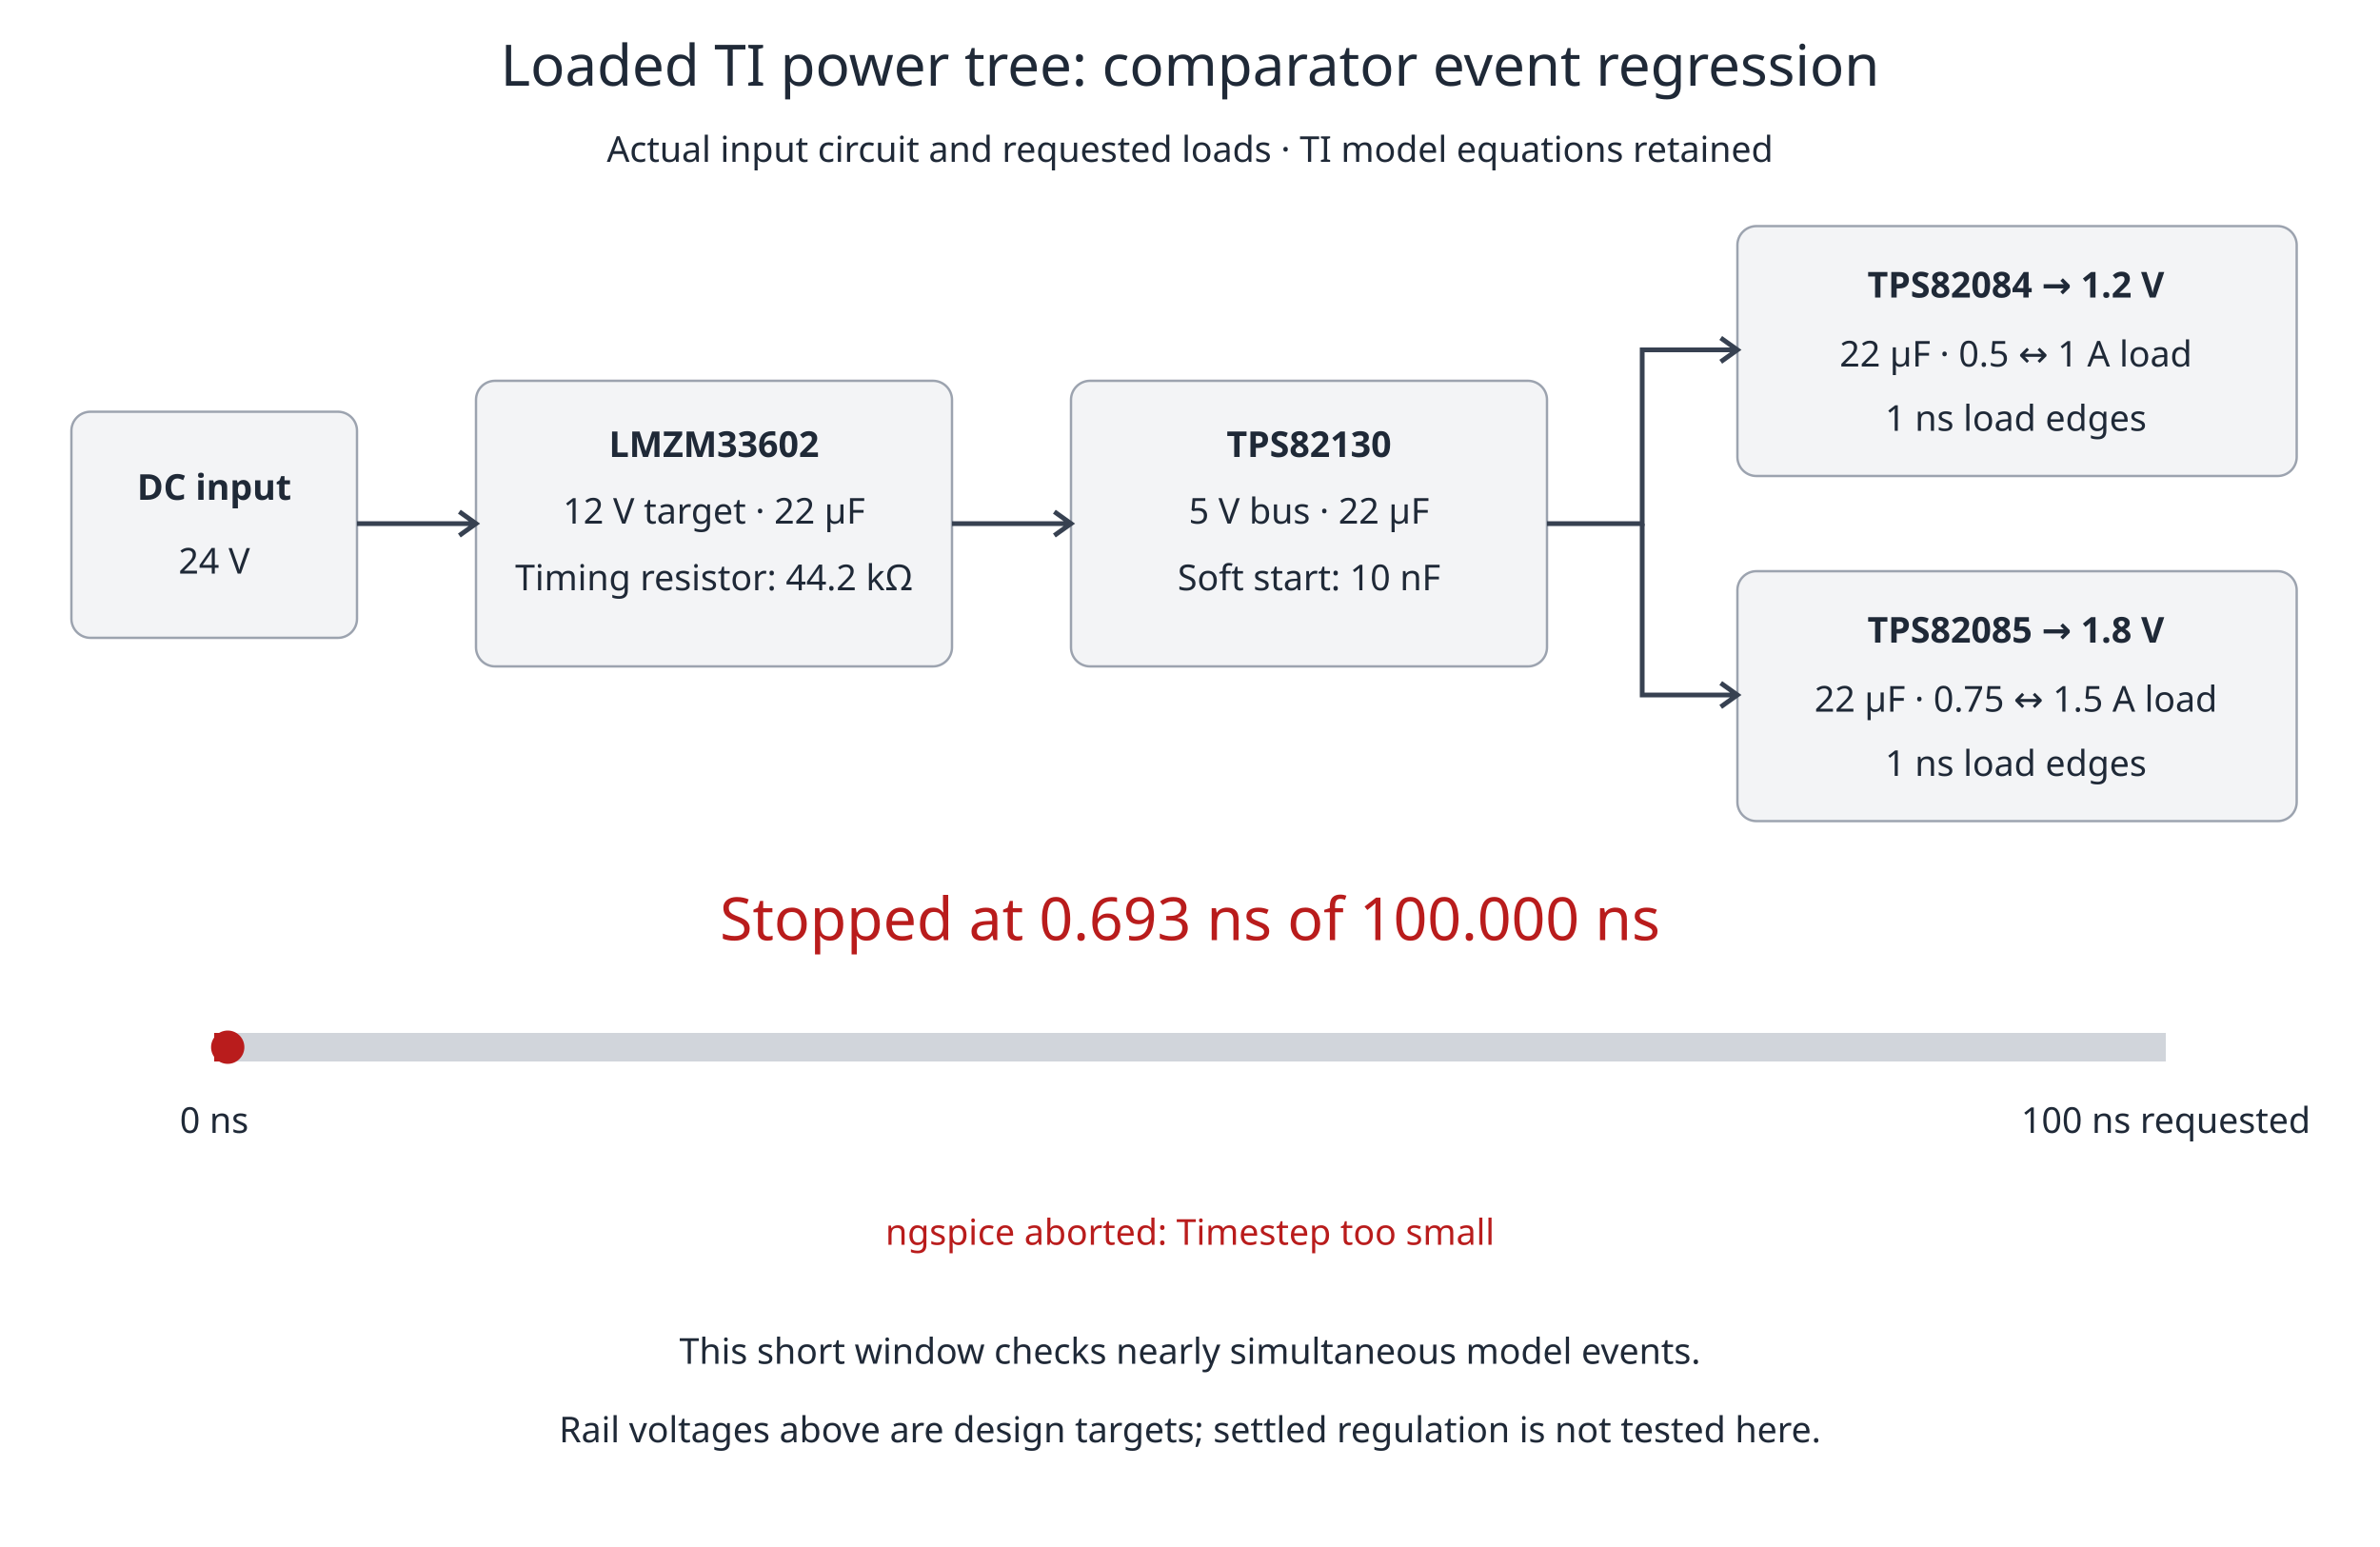
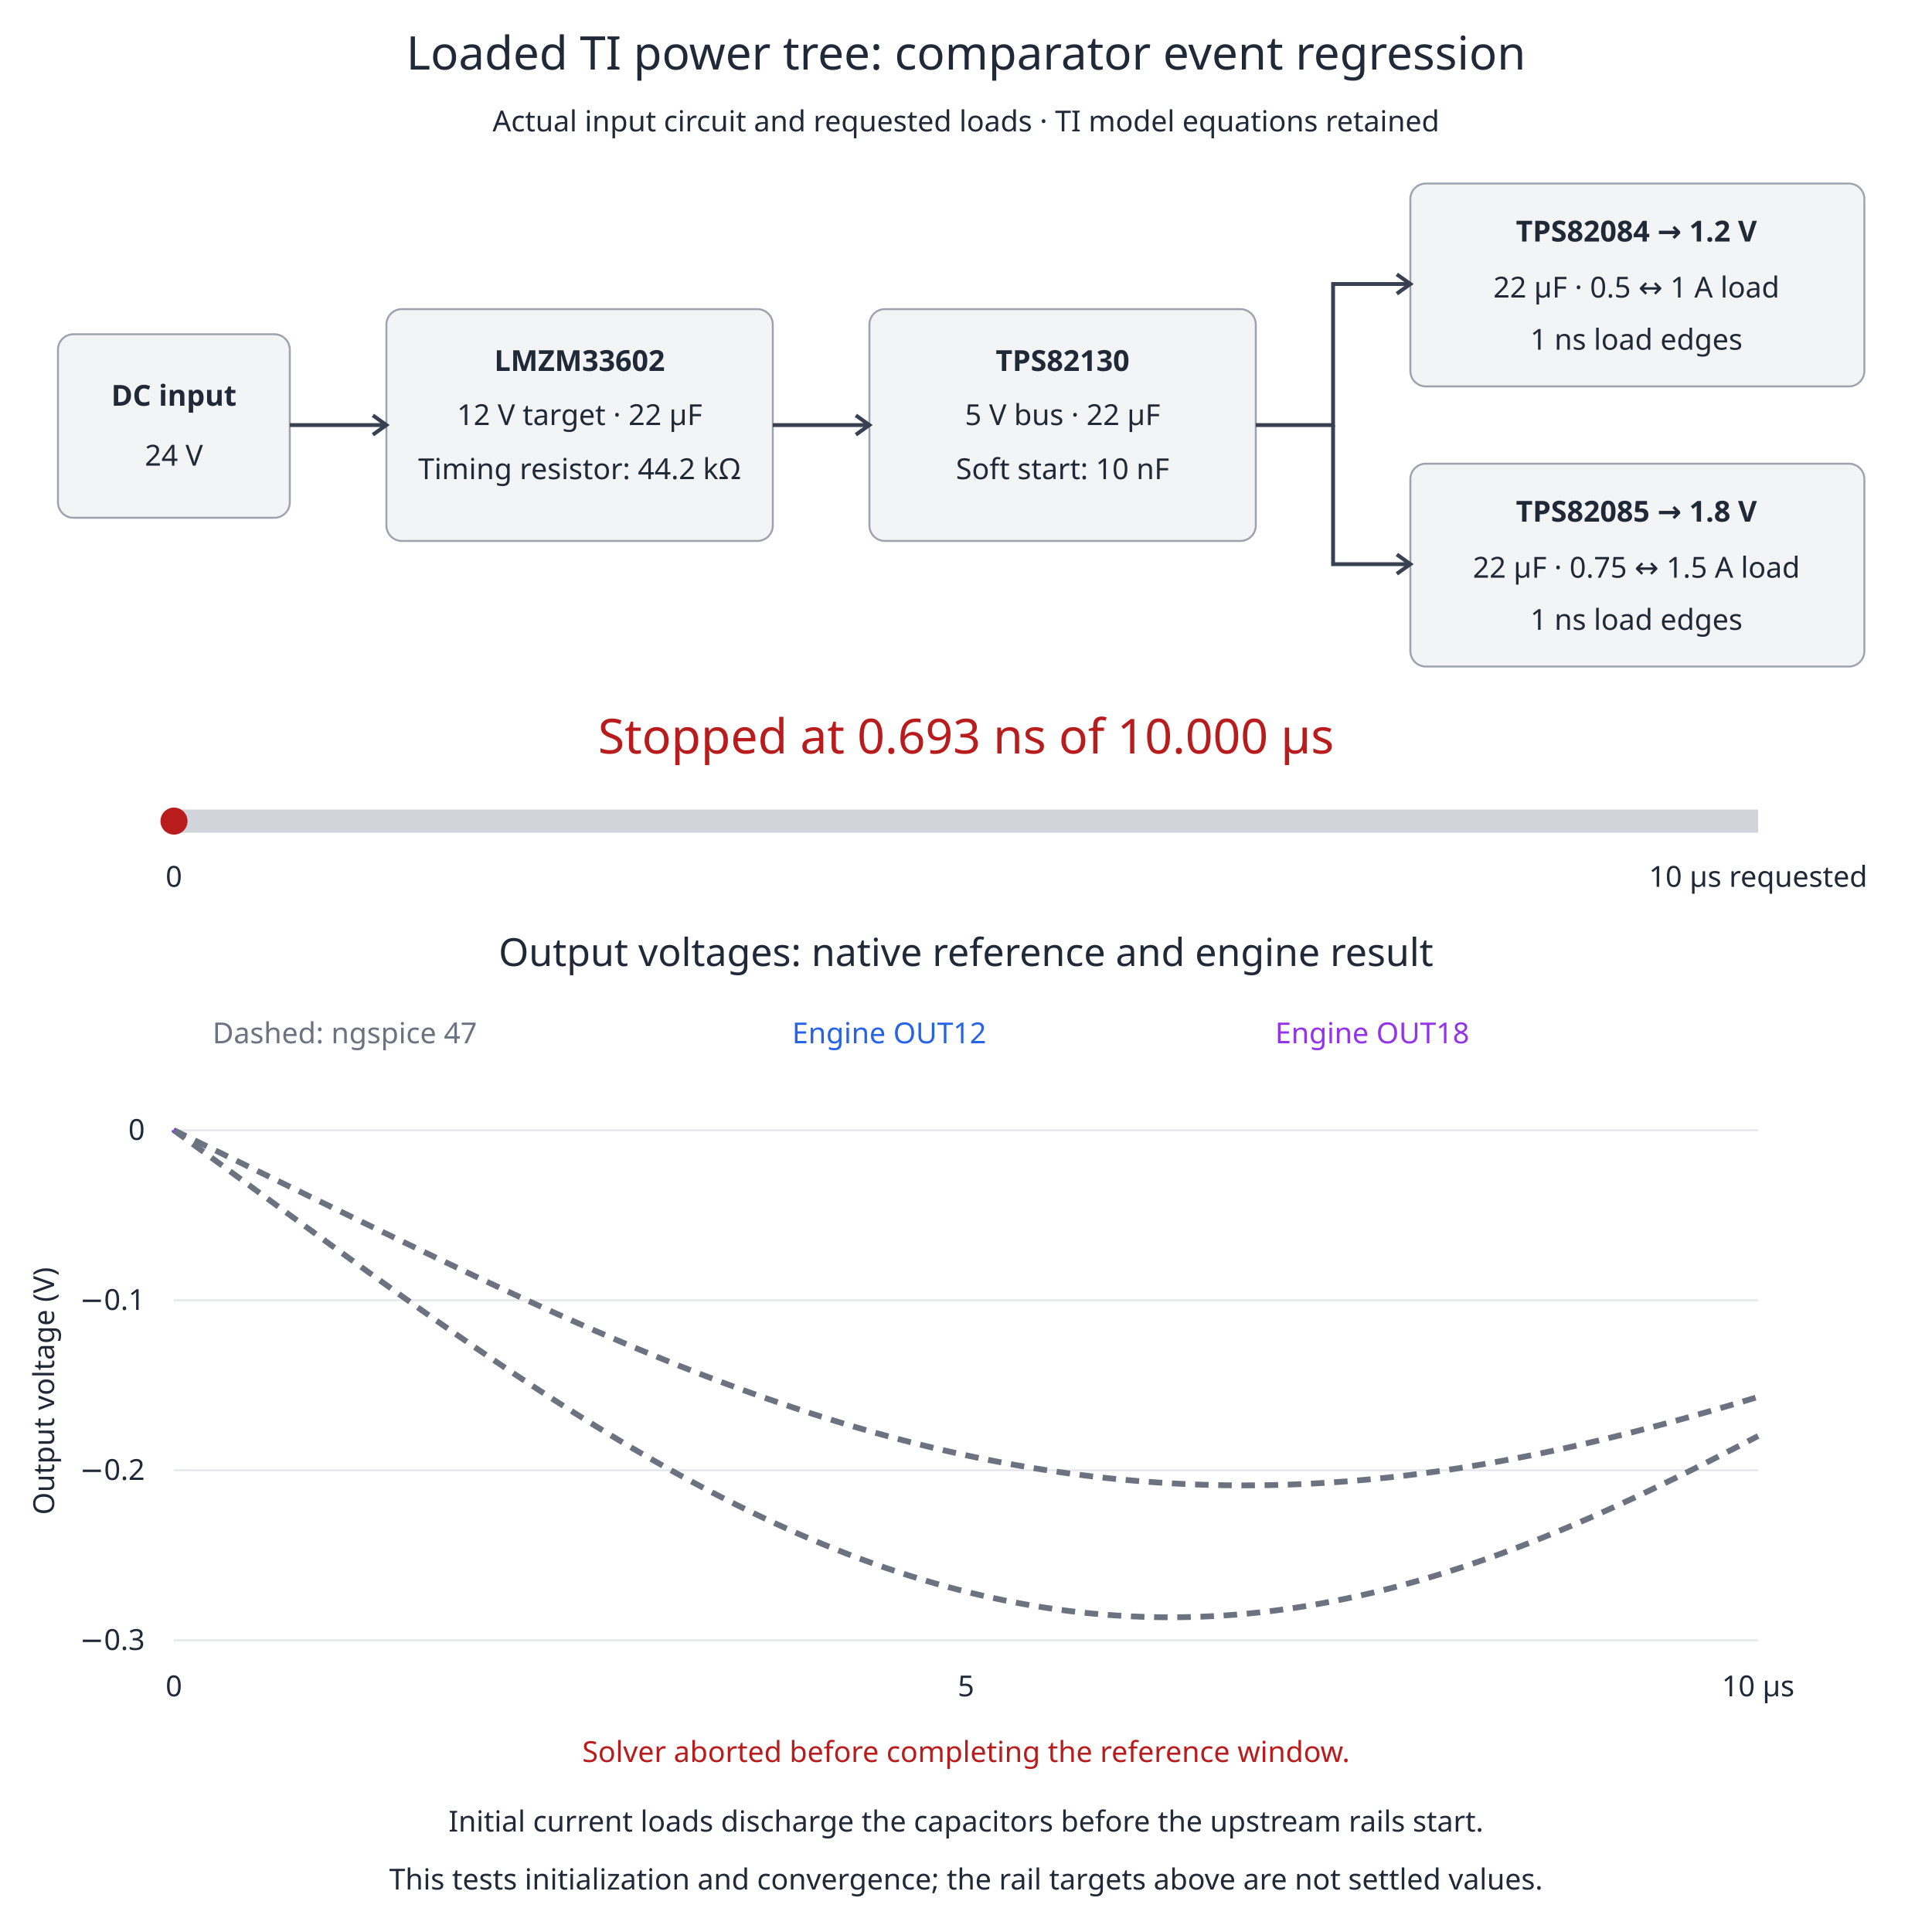
- <svg xmlns="http://www.w3.org/2000/svg" width="1000" height="650" viewBox="0 0 1000 650">
-   <rect width="1000" height="650" fill="white" />
+ <svg xmlns="http://www.w3.org/2000/svg" width="1000" height="1000" viewBox="0 0 1000 1000">
+   <rect width="1000" height="1000" fill="white" />
  <g font-family="sans-serif" font-size="15" fill="#1f2937">
    <text x="500" y="36" text-anchor="middle" font-size="24">Loaded TI power tree: comparator event regression</text>
    <text x="500" y="68" text-anchor="middle">Actual input circuit and requested loads · TI model equations retained</text>
    <g fill="#f3f4f6" stroke="#9ca3af">
      <rect x="30" y="173" width="120" height="95" rx="8" />
      <rect x="200" y="160" width="200" height="120" rx="8" />
      <rect x="450" y="160" width="200" height="120" rx="8" />
      <rect x="730" y="95" width="235" height="105" rx="8" />
      <rect x="730" y="240" width="235" height="105" rx="8" />
    </g>
    <g text-anchor="middle">
      <text x="90" y="210" font-weight="bold">DC input</text>
      <text x="90" y="241">24 V</text>
      <text x="300" y="192" font-weight="bold">LMZM33602</text>
      <text x="300" y="220">12 V target · 22 µF</text>
      <text x="300" y="248">Timing resistor: 44.2 kΩ</text>
      <text x="550" y="192" font-weight="bold">TPS82130</text>
      <text x="550" y="220">5 V bus · 22 µF</text>
      <text x="550" y="248">Soft start: 10 nF</text>
      <text x="847" y="125" font-weight="bold">TPS82084 → 1.2 V</text>
      <text x="847" y="154">22 µF · 0.5 ↔ 1 A load</text>
      <text x="847" y="181">1 ns load edges</text>
      <text x="847" y="270" font-weight="bold">TPS82085 → 1.8 V</text>
      <text x="847" y="299">22 µF · 0.75 ↔ 1.5 A load</text>
      <text x="847" y="326">1 ns load edges</text>
    </g>
    <g fill="none" stroke="#374151" stroke-width="2">
      <path d="M 150 220 H 200 m -7 -5 l 7 5 -7 5" />
      <path d="M 400 220 H 450 m -7 -5 l 7 5 -7 5" />
      <path d="M 650 220 H 690 V 147 H 730 m -7 -5 l 7 5 -7 5" />
      <path d="M 690 220 V 292 H 730 m -7 -5 l 7 5 -7 5" />
    </g>
-     <text x="500" y="395" text-anchor="middle" font-size="25" fill="#b91c1c">Stopped at 0.693 ns of 100.000 ns</text>
-     <path d="M 90 440 H 910" stroke="#d1d5db" stroke-width="12" />
-     <path d="M 90 440 H 95.680" stroke="#b91c1c" stroke-width="12" />
-     <circle cx="95.680" cy="440" r="7" fill="#b91c1c" />
-     <text x="90" y="476" text-anchor="middle">0 ns</text>
-     <text x="910" y="476" text-anchor="middle">100 ns requested</text>
-     <text x="500" y="523" text-anchor="middle" fill="#b91c1c">ngspice aborted: Timestep too small</text>
-     <text x="500" y="573" text-anchor="middle">This short window checks nearly simultaneous model events.</text>
-     <text x="500" y="606" text-anchor="middle">Rail voltages above are design targets; settled regulation is not tested here.</text>
+     <text x="500" y="390" text-anchor="middle" font-size="25" fill="#b91c1c">Stopped at 0.693 ns of 10.000 µs</text>
+     <path d="M 90 425 H 910" stroke="#d1d5db" stroke-width="12" />
+     <path d="M 90 425 H 90.057" stroke="#b91c1c" stroke-width="12" />
+     <circle cx="90.057" cy="425" r="7" fill="#b91c1c" />
+     <text x="90" y="459" text-anchor="middle">0</text>
+     <text x="910" y="459" text-anchor="middle">10 µs requested</text>
+     <text x="500" y="500" text-anchor="middle" font-size="20">Output voltages: native reference and engine result</text>
+     <g stroke="#e5e7eb">
+       <path d="M90 585 H910 M90 673 H910 M90 761 H910 M90 849 H910" />
+     </g>
+     <g text-anchor="end">
+       <text x="75" y="590">0</text>
+       <text x="75" y="678">−0.1</text>
+       <text x="75" y="766">−0.2</text>
+       <text x="75" y="854">−0.3</text>
+     </g>
+     <polyline points="90.000,585.000 94.100,586.990 98.200,588.990 102.300,590.990 106.400,592.989 110.500,594.989 114.600,596.989 118.700,598.989 122.800,600.989 126.900,602.988 131.000,604.988 135.100,606.988 139.200,608.987 143.300,610.987 147.400,612.986 151.500,614.986 155.600,616.985 159.700,618.985 163.800,620.984 167.900,622.982 172.000,624.980 176.100,626.977 180.200,628.973 184.300,630.968 188.400,632.961 192.500,634.952 196.600,636.941 200.700,638.927 204.800,640.910 208.900,642.890 213.000,644.866 217.100,646.838 221.200,648.806 225.300,650.769 229.400,652.727 233.500,654.679 237.600,656.626 241.700,658.566 245.800,660.499 249.900,662.426 254.000,664.345 258.100,666.256 262.200,668.159 266.300,670.054 270.400,671.939 274.500,673.816 278.600,675.682 282.700,677.539 286.800,679.386 290.900,681.221 295.000,683.046 299.100,684.859 303.200,686.660 307.300,688.449 311.400,690.226 315.500,691.990 319.600,693.740 323.700,695.478 327.800,697.201 331.900,698.910 336.000,700.604 340.100,702.284 344.200,703.948 348.300,705.598 352.400,707.231 356.500,708.848 360.600,710.449 364.700,712.033 368.800,713.600 372.900,715.149 377.000,716.681 381.100,718.196 385.200,719.692 389.300,721.170 393.400,722.629 397.500,724.069 401.600,725.489 405.700,726.891 409.800,728.272 413.900,729.634 418.000,730.976 422.100,732.297 426.200,733.597 430.300,734.877 434.400,736.135 438.500,737.372 442.600,738.588 446.700,739.781 450.800,740.953 454.900,742.103 459.000,743.230 463.100,744.335 467.200,745.417 471.300,746.476 475.400,747.513 479.500,748.526 483.600,749.515 487.700,750.481 491.800,751.424 495.900,752.343 500.000,753.237 504.100,754.108 508.200,754.955 512.300,755.777 516.400,756.575 520.500,757.348 524.600,758.096 528.700,758.820 532.800,759.519 536.900,760.193 541.000,760.842 545.100,761.467 549.200,762.065 553.300,762.639 557.400,763.188 561.500,763.711 565.600,764.208 569.700,764.681 573.800,765.128 577.900,765.549 582.000,765.945 586.100,766.315 590.200,766.660 594.300,766.980 598.400,767.273 602.500,767.542 606.600,767.784 610.700,768.002 614.800,768.193 618.900,768.360 623.000,768.501 627.100,768.616 631.200,768.706 635.300,768.771 639.400,768.811 643.500,768.825 647.600,768.814 651.700,768.779 655.800,768.718 659.900,768.632 664.000,768.522 668.100,768.387 672.200,768.227 676.300,768.043 680.400,767.834 684.500,767.601 688.600,767.344 692.700,767.063 696.800,766.758 700.900,766.430 705.000,766.077 709.100,765.702 713.200,765.303 717.300,764.880 721.400,764.435 725.500,763.967 729.600,763.477 733.700,762.964 737.800,762.429 741.900,761.871 746.000,761.292 750.100,760.691 754.200,760.069 758.300,759.426 762.400,758.761 766.500,758.076 770.600,757.370 774.700,756.643 778.800,755.897 782.900,755.131 787.000,754.345 791.100,753.540 795.200,752.715 799.300,751.872 803.400,751.010 807.500,750.130 811.600,749.232 815.700,748.316 819.800,747.383 823.900,746.432 828.000,745.464 832.100,744.480 836.200,743.480 840.300,742.463 844.400,741.431 848.500,740.384 852.600,739.321 856.700,738.243 860.800,737.151 864.900,736.045 869.000,734.925 873.100,733.792 877.200,732.646 881.300,731.486 885.400,730.314 889.500,729.130 893.600,727.935 897.700,726.727 901.800,725.509 905.900,724.280 910.000,723.041" fill="none" stroke="#6b7280" stroke-width="3" stroke-dasharray="7 5" />
+     <polyline points="90.000,585.000 94.100,587.985 98.200,590.985 102.300,593.984 106.400,596.984 110.500,599.984 114.600,602.984 118.700,605.983 122.800,608.983 126.900,611.982 131.000,614.982 135.100,617.981 139.200,620.980 143.300,623.979 147.400,626.977 151.500,629.973 155.600,632.968 159.700,635.961 163.800,638.951 167.900,641.937 172.000,644.921 176.100,647.900 180.200,650.874 184.300,653.842 188.400,656.805 192.500,659.761 196.600,662.710 200.700,665.651 204.800,668.584 208.900,671.508 213.000,674.423 217.100,677.327 221.200,680.221 225.300,683.103 229.400,685.974 233.500,688.832 237.600,691.677 241.700,694.508 245.800,697.325 249.900,700.127 254.000,702.915 258.100,705.686 262.200,708.440 266.300,711.178 270.400,713.898 274.500,716.600 278.600,719.284 282.700,721.948 286.800,724.593 290.900,727.217 295.000,729.820 299.100,732.403 303.200,734.963 307.300,737.501 311.400,740.016 315.500,742.509 319.600,744.977 323.700,747.421 327.800,749.840 331.900,752.234 336.000,754.603 340.100,756.945 344.200,759.261 348.300,761.550 352.400,763.811 356.500,766.044 360.600,768.250 364.700,770.426 368.800,772.573 372.900,774.691 377.000,776.779 381.100,778.837 385.200,780.864 389.300,782.860 393.400,784.824 397.500,786.757 401.600,788.657 405.700,790.525 409.800,792.360 413.900,794.163 418.000,795.931 422.100,797.666 426.200,799.367 430.300,801.033 434.400,802.664 438.500,804.261 442.600,805.822 446.700,807.348 450.800,808.838 454.900,810.292 459.000,811.710 463.100,813.091 467.200,814.435 471.300,815.742 475.400,817.012 479.500,818.245 483.600,819.439 487.700,820.597 491.800,821.716 495.900,822.796 500.000,823.839 504.100,824.843 508.200,825.808 512.300,826.734 516.400,827.621 520.500,828.469 524.600,829.278 528.700,830.048 532.800,830.778 536.900,831.468 541.000,832.119 545.100,832.730 549.200,833.301 553.300,833.833 557.400,834.324 561.500,834.775 565.600,835.187 569.700,835.558 573.800,835.889 577.900,836.180 582.000,836.431 586.100,836.642 590.200,836.812 594.300,836.943 598.400,837.033 602.500,837.084 606.600,837.094 610.700,837.065 614.800,836.995 618.900,836.886 623.000,836.737 627.100,836.549 631.200,836.321 635.300,836.054 639.400,835.747 643.500,835.401 647.600,835.017 651.700,834.593 655.800,834.131 659.900,833.630 664.000,833.091 668.100,832.513 672.200,831.898 676.300,831.245 680.400,830.554 684.500,829.826 688.600,829.061 692.700,828.260 696.800,827.421 700.900,826.547 705.000,825.636 709.100,824.689 713.200,823.708 717.300,822.691 721.400,821.639 725.500,820.553 729.600,819.433 733.700,818.278 737.800,817.091 741.900,815.870 746.000,814.617 750.100,813.332 754.200,812.014 758.300,810.666 762.400,809.286 766.500,807.875 770.600,806.435 774.700,804.965 778.800,803.465 782.900,801.937 787.000,800.380 791.100,798.796 795.200,797.184 799.300,795.546 803.400,793.881 807.500,792.190 811.600,790.475 815.700,788.734 819.800,786.970 823.900,785.182 828.000,783.371 832.100,781.537 836.200,779.682 840.300,777.806 844.400,775.909 848.500,773.992 852.600,772.055 856.700,770.100 860.800,768.127 864.900,766.136 869.000,764.128 873.100,762.104 877.200,760.065 881.300,758.010 885.400,755.942 889.500,753.859 893.600,751.764 897.700,749.657 901.800,747.538 905.900,745.408 910.000,743.268" fill="none" stroke="#6b7280" stroke-width="3" stroke-dasharray="7 5" />
+     <polyline points="90.001,585.000 90.001,585.000 90.001,585.000 90.001,585.000 90.001,585.000 90.001,585.000 90.001,585.000 90.001,585.000 90.001,585.000 90.001,585.000 90.001,585.000 90.001,585.000 90.001,585.000 90.001,585.000 90.001,585.000 90.001,585.000 90.001,585.000 90.001,585.000 90.001,585.000 90.001,585.000 90.001,585.000 90.001,585.000 90.001,585.000 90.001,585.000 90.001,585.000 90.001,585.000 90.001,585.000 90.001,585.000 90.001,585.000 90.001,585.000 90.001,585.000 90.001,585.000 90.001,585.000 90.001,585.000 90.001,585.000 90.001,585.000 90.001,585.000 90.001,585.000 90.001,585.000 90.001,585.000 90.001,585.000 90.001,585.000 90.001,585.000 90.001,585.000 90.001,585.000 90.001,585.000 90.001,585.000 90.001,585.000 90.002,585.000 90.002,585.000 90.002,585.001 90.003,585.001 90.003,585.001 90.003,585.001 90.003,585.001 90.004,585.001 90.004,585.001 90.004,585.001 90.005,585.001 90.005,585.001 90.005,585.001 90.006,585.001 90.006,585.002 90.007,585.002 90.007,585.002 90.007,585.002 90.008,585.002 90.009,585.002 90.010,585.002 90.011,585.003 90.012,585.003 90.014,585.004 90.017,585.004 90.020,585.006 90.026,585.007 90.033,585.010 90.044,585.014 90.056,585.018 90.057,585.019" fill="none" stroke="#2563eb" stroke-width="2" />
+     <polyline points="90.001,585.000 90.001,585.000 90.001,585.000 90.001,585.000 90.001,585.000 90.001,585.000 90.001,585.000 90.001,585.000 90.001,585.000 90.001,585.000 90.001,585.000 90.001,585.000 90.001,585.000 90.001,585.000 90.001,585.000 90.001,585.000 90.001,585.000 90.001,585.000 90.001,585.000 90.001,585.000 90.001,585.000 90.001,585.000 90.001,585.000 90.001,585.000 90.001,585.000 90.001,585.000 90.001,585.000 90.001,585.000 90.001,585.000 90.001,585.000 90.001,585.000 90.001,585.000 90.001,585.000 90.001,585.000 90.001,585.000 90.001,585.000 90.001,585.000 90.001,585.000 90.001,585.000 90.001,585.000 90.001,585.000 90.001,585.000 90.001,585.000 90.001,585.000 90.001,585.000 90.001,585.000 90.001,585.000 90.001,585.000 90.002,585.001 90.002,585.001 90.002,585.001 90.003,585.001 90.003,585.001 90.003,585.001 90.003,585.001 90.004,585.001 90.004,585.002 90.004,585.002 90.005,585.002 90.005,585.002 90.005,585.002 90.006,585.002 90.006,585.002 90.007,585.002 90.007,585.003 90.007,585.003 90.008,585.003 90.009,585.003 90.010,585.004 90.011,585.004 90.012,585.005 90.014,585.006 90.017,585.007 90.020,585.008 90.026,585.011 90.033,585.015 90.044,585.020 90.056,585.027 90.057,585.028" fill="none" stroke="#9333ea" stroke-width="2" />
+     <g text-anchor="middle">
+       <text x="90" y="878">0</text>
+       <text x="500" y="878">5</text>
+       <text x="910" y="878">10 µs</text>
+     </g>
+     <text transform="translate(28 720) rotate(-90)" text-anchor="middle">Output voltage (V)</text>
+     <text x="110" y="540" fill="#6b7280">Dashed: ngspice 47</text>
+     <text x="410" y="540" fill="#2563eb">Engine OUT12</text>
+     <text x="660" y="540" fill="#9333ea">Engine OUT18</text>
+     <text x="500" y="912" text-anchor="middle" fill="#b91c1c">Solver aborted before completing the reference window.</text>
+     <text x="500" y="948" text-anchor="middle">Initial current loads discharge the capacitors before the upstream rails start.</text>
+     <text x="500" y="978" text-anchor="middle">This tests initialization and convergence; the rail targets above are not settled values.</text>
  </g>
</svg>
